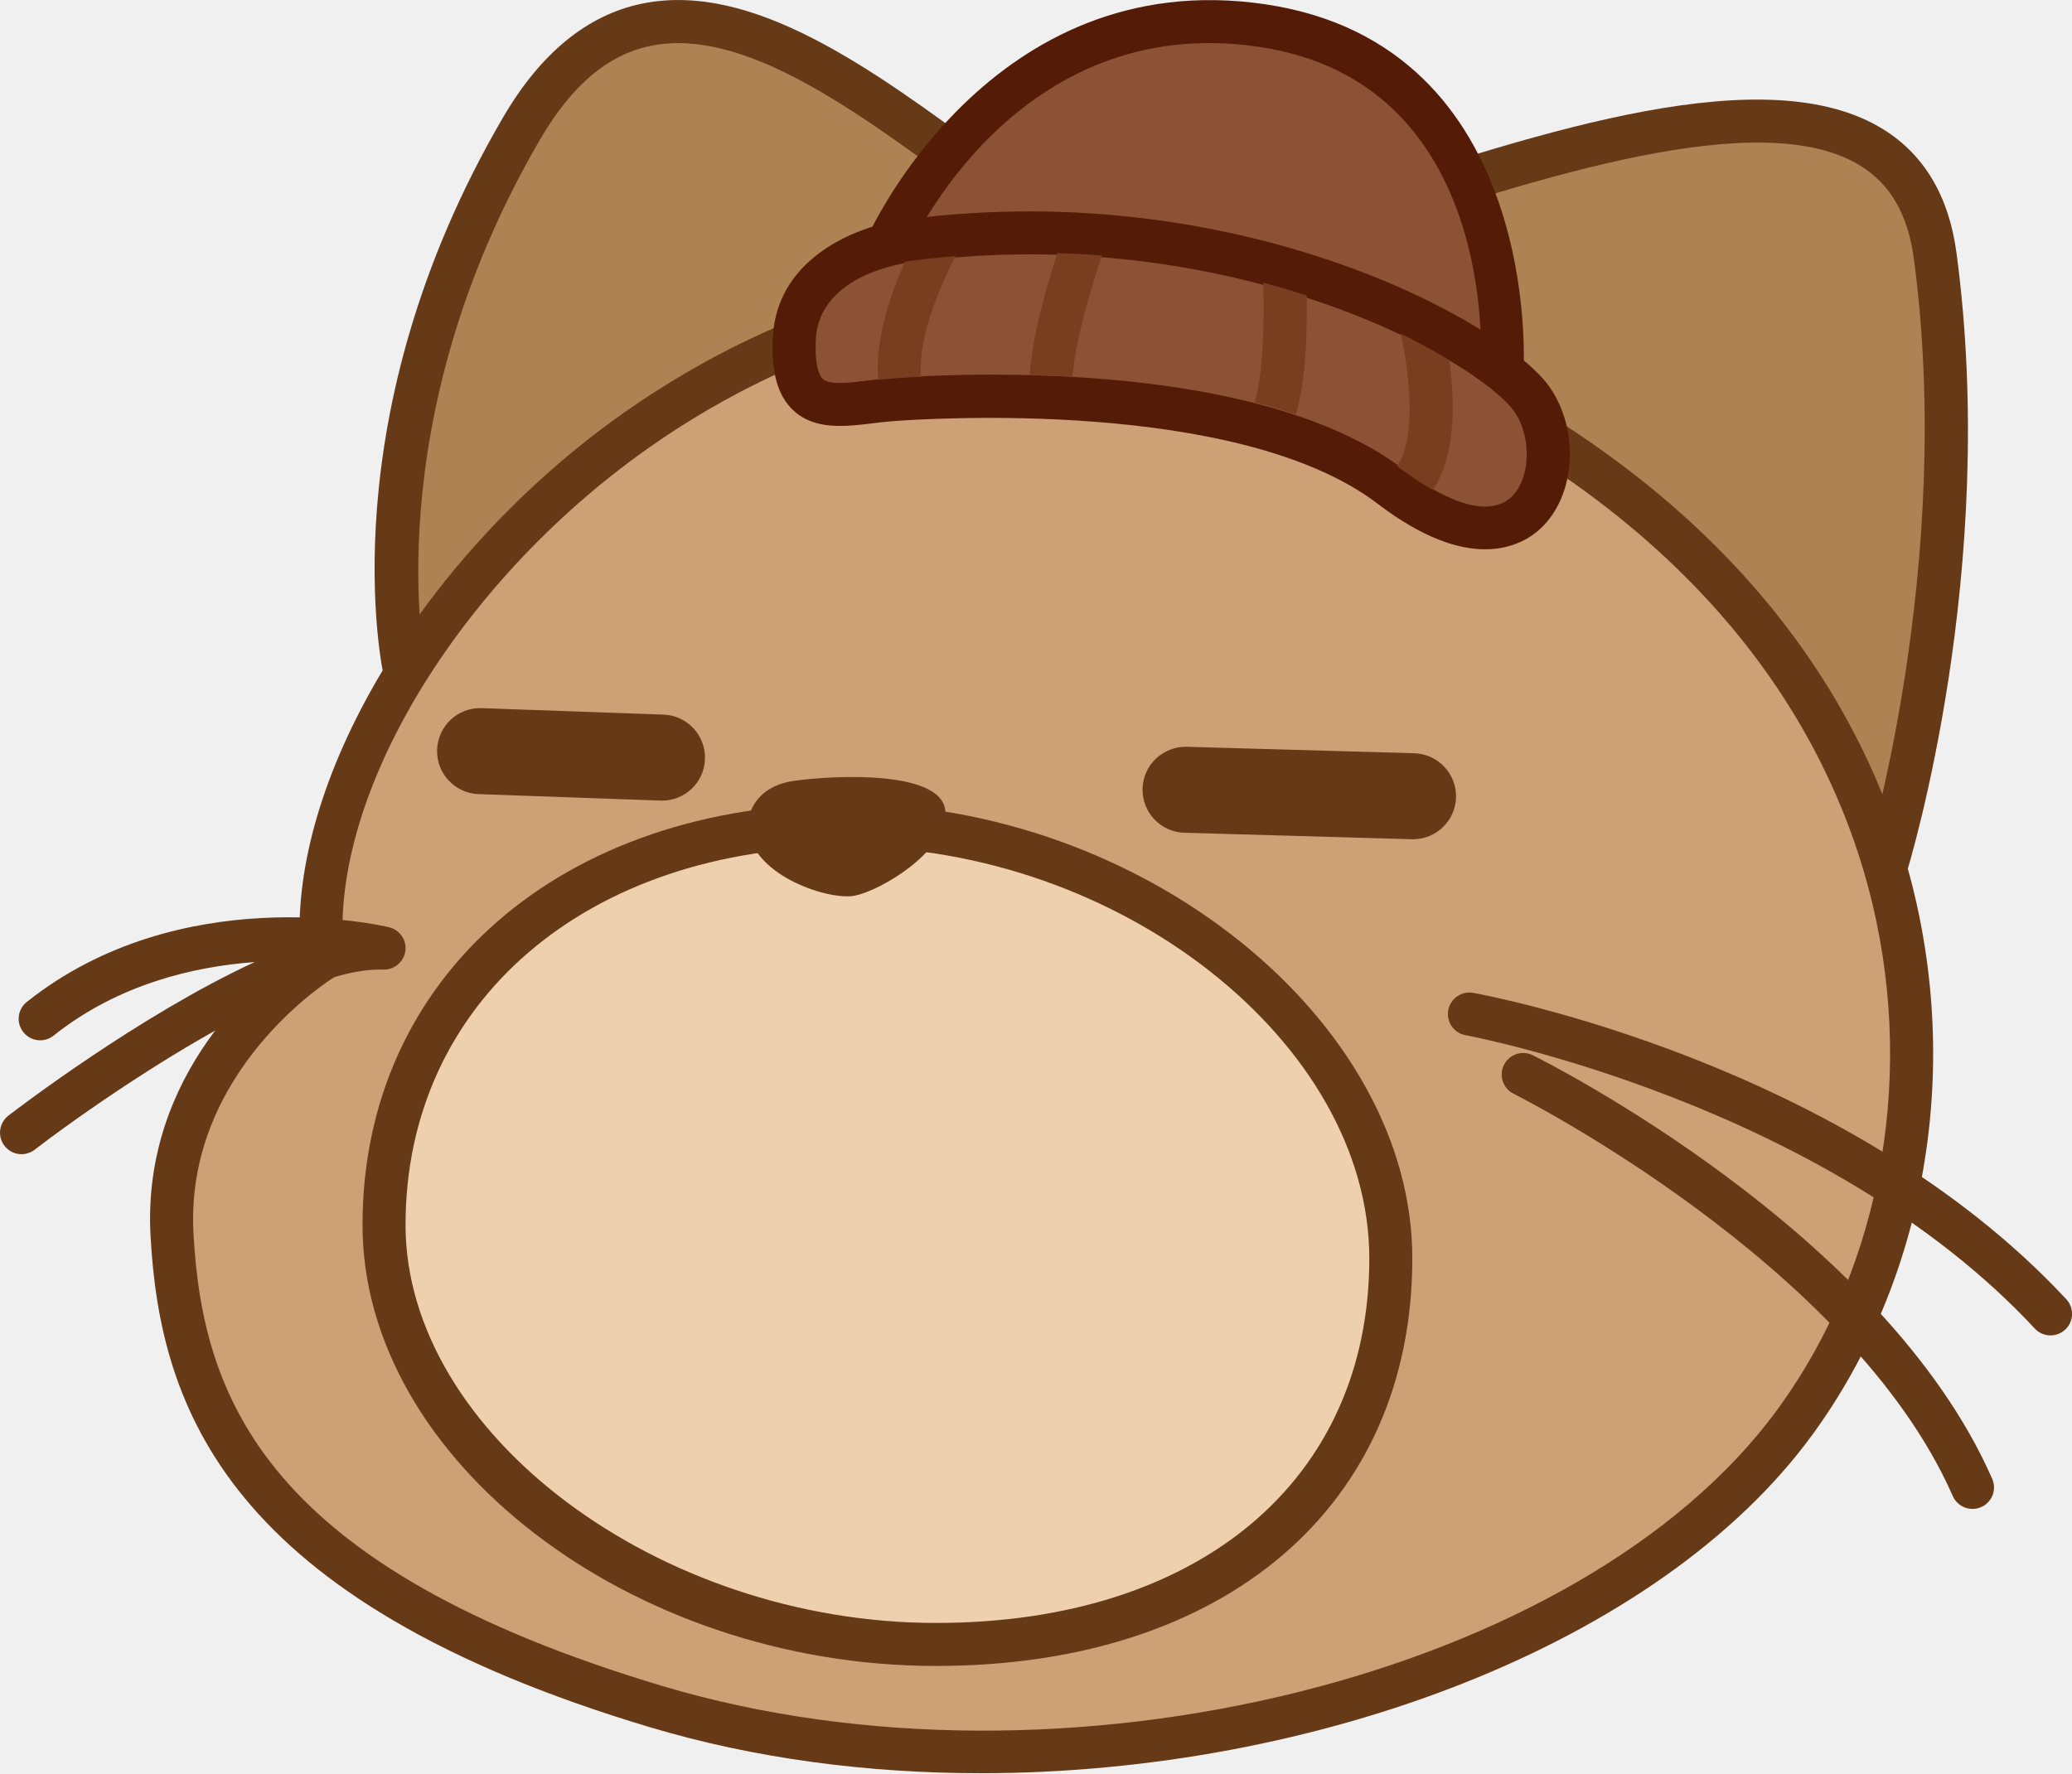
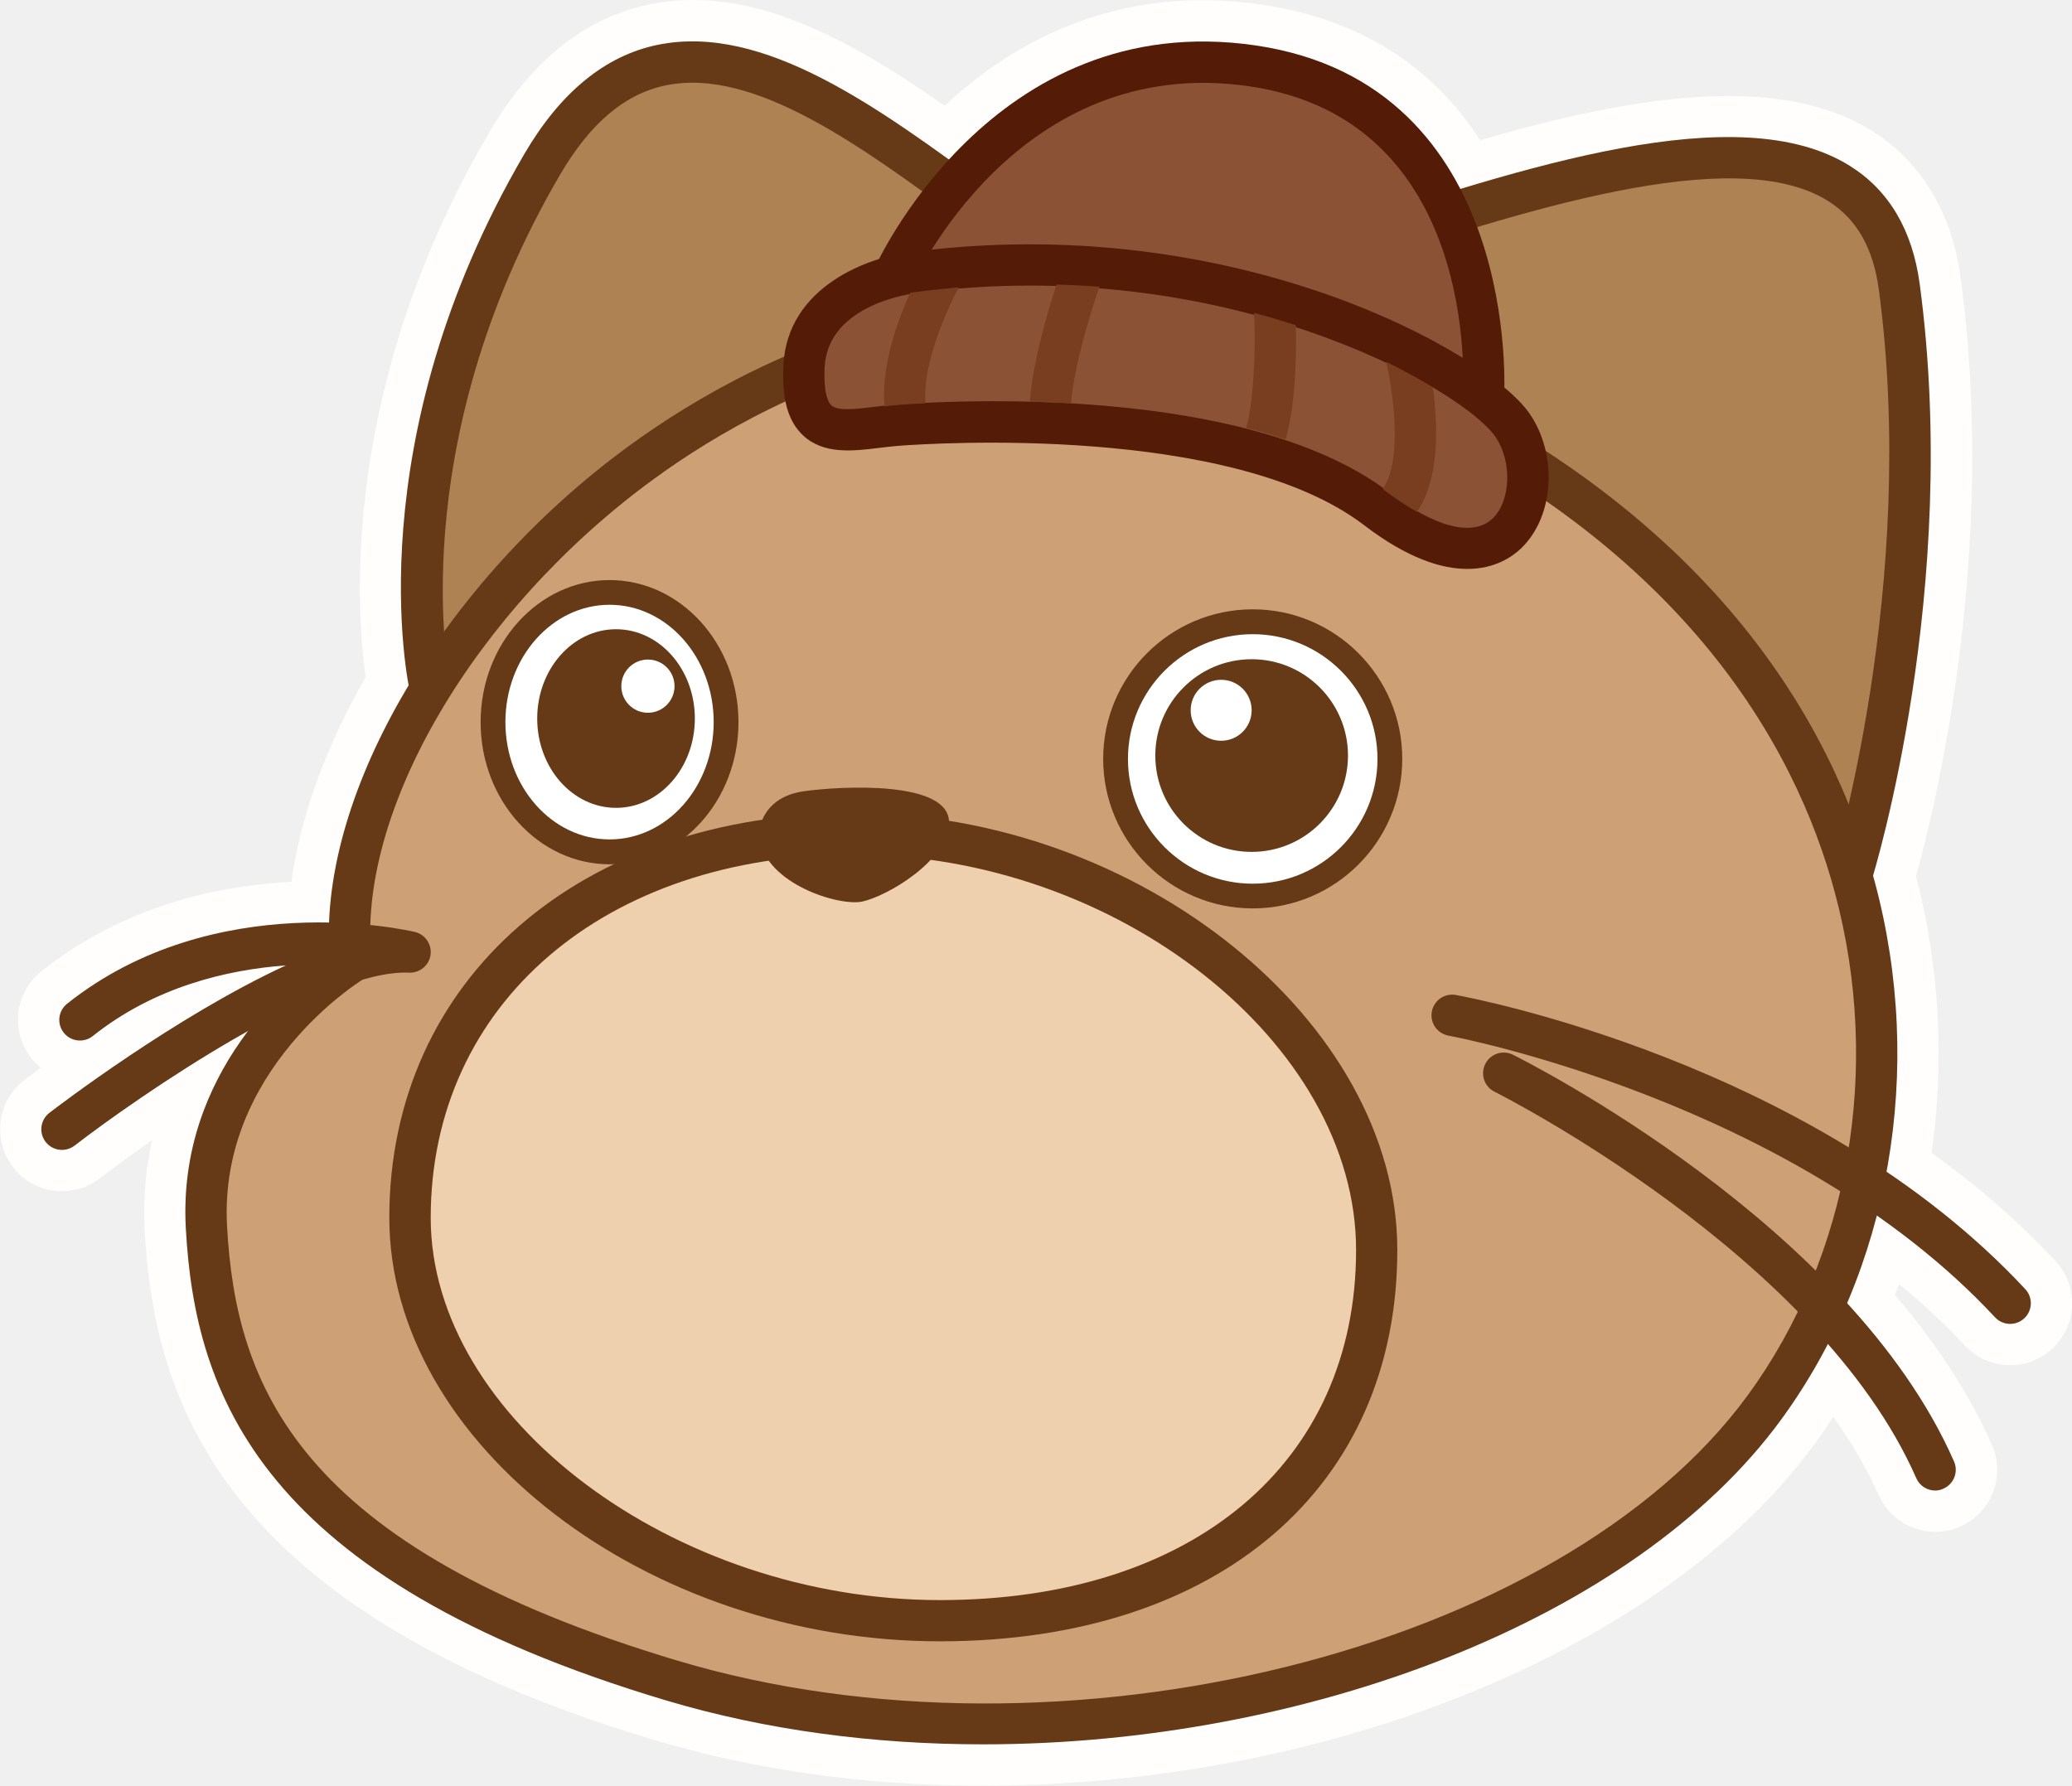
- <svg xmlns="http://www.w3.org/2000/svg" xmlns:xlink="http://www.w3.org/1999/xlink" version="1.1" id="_x31_10" x="0px" y="0px" viewBox="0 0 512 438.28" style="enable-background:new 0 0 512 438.28;" xml:space="preserve">
+ <svg xmlns="http://www.w3.org/2000/svg" xmlns:xlink="http://www.w3.org/1999/xlink" version="1.1" id="圖層_1" x="0px" y="0px" viewBox="0 0 250.78 216.12" style="enable-background:new 0 0 250.78 216.12;" xml:space="preserve">
  <style type="text/css">
- 	.st0{fill:#AE8253;}
- 	.st1{fill:#663A17;}
- 	.st2{fill:#CDA075;}
- 	.st3{fill:#EED0AE;}
- 	.st4{fill:#8B5235;}
- 	.st5{fill:#541B07;}
- 	.st6{clip-path:url(#SVGID_00000147204184914649735860000015978635549547357590_);}
- 	.st7{fill:#793E20;}
- 	.st8{clip-path:url(#SVGID_00000002361610800874538320000008113113000782802562_);}
- 	.st9{clip-path:url(#SVGID_00000113327828018858064690000006978398481798447276_);}
- 	.st10{clip-path:url(#SVGID_00000044886264061563946050000003309244618400239519_);}
+ 	.st0{fill:#FFFEFD;}
+ 	.st1{fill:#AE8253;}
+ 	.st2{fill:#663A17;}
+ 	.st3{fill:#CDA075;}
+ 	.st4{fill:#EED0AE;}
+ 	.st5{fill:#FFFFFF;}
+ 	.st6{fill:#8B5235;}
+ 	.st7{fill:#541B07;}
+ 	.st8{clip-path:url(#SVGID_00000118361157868088384480000000959691545858368918_);}
+ 	.st9{fill:#793E20;}
</style>
  <g>
    <g>
+       <path class="st0" d="M248.78,152.63c-4.33-4.66-9.37-9.06-15-13.1c1.6-11.1,0.96-22.6-1.88-33.49c2.41-8.64,9.86-39.23,5.42-72.32    c-1.07-7.96-4.79-14.15-10.75-17.88c-11.42-7.15-29.23-4.14-47.43,1.12c-5.02-7.77-13.18-14.45-26.42-16.4    C135.33-2,122.7,4.99,114.33,12.79C102.65,4.62,90.68-1.96,78.58,0.54c-7.79,1.61-14.33,6.85-19.43,15.59    c-17.87,30.59-16.09,57.35-14.9,65.84c-4.83,8.43-7.89,16.87-8.99,24.76c-8.98,0.46-20.32,2.93-30.26,10.84    c-3.23,2.58-3.77,7.3-1.19,10.54c0.34,0.42,0.71,0.8,1.11,1.13c-1.16,0.86-1.87,1.4-1.99,1.5c-3.27,2.52-3.89,7.24-1.36,10.52    c1.43,1.86,3.6,2.92,5.94,2.92c1.65,0,3.27-0.55,4.58-1.56c1.68-1.29,3.85-2.88,6.32-4.6c-0.8,3.57-1.1,7.24-0.9,10.95    c1.13,20.45,9.16,45.94,61.64,61.62c12.31,3.68,25.72,5.55,39.84,5.54c42.1,0,82.53-16.61,100.61-41.32    c0.79-1.07,1.55-2.18,2.28-3.31c2.29,3.18,4.12,6.33,5.48,9.42c1.2,2.73,3.89,4.49,6.87,4.49c1.04,0,2.06-0.21,3.01-0.63    c1.83-0.81,3.25-2.28,3.97-4.14c0.73-1.87,0.69-3.9-0.12-5.74c-2.66-6.07-6.61-12.17-11.74-18.16c0.17-0.44,0.33-0.88,0.49-1.32    c2.92,2.38,5.58,4.87,7.96,7.43c1.41,1.52,3.42,2.39,5.49,2.39c1.9,0,3.71-0.71,5.11-2.01c1.47-1.36,2.32-3.22,2.39-5.22    C250.85,156.01,250.14,154.1,248.78,152.63z" />
+     </g>
+     <g>
      <g>
-         <path class="st0" d="M100.13,166.54c0,0-13.92-61.76,28.79-134.87s114.91,27.74,162.15,40.85" />
-         <path class="st1" d="M100.12,171.86c-2.43,0-4.62-1.68-5.18-4.14c-0.59-2.61-13.88-64.65,29.38-138.72     c9.26-15.86,20.8-25.31,34.28-28.09c27.35-5.64,56.96,16.17,85.6,37.28c17.71,13.06,34.45,25.39,48.29,29.23     c2.83,0.78,4.49,3.71,3.7,6.55c-0.78,2.83-3.72,4.48-6.54,3.7c-15.73-4.37-33.23-17.26-51.75-30.91     c-26.76-19.72-54.43-40.11-77.14-35.42c-10.55,2.18-19.46,9.71-27.25,23.04c-41.04,70.26-28.32,130.43-28.19,131.03     c0.64,2.86-1.16,5.7-4.03,6.34C100.9,171.82,100.51,171.86,100.12,171.86z" />
-       </g>
-       <g>
-         <path class="st0" d="M465.89,214.71c0,0,22.79-73.36,12.29-151.54s-158.87,5.75-209.91,7.58" />
-         <path class="st1" d="M465.89,220.02c-0.52,0-1.05-0.08-1.58-0.24c-2.8-0.87-4.37-3.85-3.5-6.65     c0.22-0.72,22.31-73.22,12.1-149.26c-1.45-10.76-5.72-18.23-13.07-22.83c-24.46-15.31-79.67,2.9-124.03,17.53     c-27.52,9.07-51.28,16.91-67.35,17.49c-2.97,0.08-5.4-2.19-5.5-5.12s2.19-5.4,5.12-5.5c14.56-0.52,38.77-8.51,64.41-16.96     c48.9-16.13,104.31-34.41,133-16.44c10.05,6.29,16.1,16.53,17.96,30.42c10.53,78.44-11.54,150.79-12.49,153.83     C470.26,218.56,468.16,220.02,465.89,220.02z" />
-       </g>
-       <g>
-         <path class="st2" d="M79.69,237.07c0,0-39.63,23.89-37.19,68.13s21.63,87.32,119.71,116.63c98.08,29.32,230.91-1.45,281.22-70.21     s45.6-199.79-100.98-264.21S71.55,160.52,79.69,237.07z" />
-       </g>
-       <g>
-         <path class="st3" d="M343.68,311.04c0,56.82-42.91,95.41-112.38,95.41S94.9,359.57,94.9,302.76s44.83-98.81,114.3-98.81     S343.68,254.22,343.68,311.04z" />
-         <path class="st1" d="M231.3,411.77c-75.49,0-141.72-50.94-141.72-109.01c0-61.31,49.19-104.12,119.61-104.12     c73.17,0,139.8,53.57,139.8,112.4C348.99,372.23,302.8,411.77,231.3,411.77z M209.19,209.27c-64.17,0-108.98,38.44-108.98,93.49     c0,51.49,62.48,98.38,131.09,98.38c65.04,0,107.06-35.37,107.06-90.1C338.36,257.78,276.8,209.27,209.19,209.27z" />
+         <g>
+           <path class="st1" d="M52.09,83.34c0,0-6.55-29.04,13.54-63.43s54.04,13.05,76.26,19.21" />
+           <path class="st2" d="M52.08,85.83c-1.14,0-2.17-0.79-2.44-1.95c-0.28-1.23-6.53-30.4,13.82-65.24      c4.36-7.46,9.78-11.9,16.12-13.21c12.86-2.65,26.79,7.61,40.26,17.53c8.33,6.14,16.2,11.94,22.71,13.75      c1.33,0.37,2.11,1.75,1.74,3.08s-1.75,2.11-3.08,1.74c-7.4-2.05-15.62-8.12-24.34-14.54c-12.58-9.27-25.6-18.86-36.28-16.66      c-4.96,1.02-9.15,4.57-12.82,10.84c-19.3,33.04-13.32,61.34-13.26,61.62c0.3,1.35-0.55,2.68-1.89,2.98      C52.45,85.82,52.26,85.83,52.08,85.83z" />
+         </g>
+         <g>
+           <path class="st1" d="M224.1,105.99c0,0,10.72-34.5,5.78-71.27s-74.71,2.7-98.72,3.56" />
+           <path class="st2" d="M224.1,108.49c-0.25,0-0.5-0.04-0.74-0.11c-1.32-0.41-2.06-1.81-1.65-3.13      c0.11-0.34,10.49-34.43,5.69-70.19c-0.68-5.06-2.69-8.57-6.15-10.74c-11.5-7.2-37.47,1.36-58.33,8.24      c-12.94,4.27-24.12,7.95-31.68,8.23c-1.37,0.03-2.54-1.03-2.59-2.41c-0.05-1.38,1.03-2.54,2.41-2.59      c6.85-0.25,18.23-4,30.29-7.98c22.99-7.58,49.06-16.18,62.55-7.73c4.73,2.96,7.57,7.77,8.45,14.31      c4.95,36.89-5.43,70.91-5.87,72.34C226.15,107.8,225.17,108.49,224.1,108.49z" />
+         </g>
+         <g>
+           <path class="st3" d="M42.48,116.51c0,0-18.64,11.23-17.49,32.04c1.15,20.81,10.17,41.06,56.3,54.85      c46.13,13.79,108.6-0.68,132.26-33.02s21.45-93.96-47.49-124.26S38.65,80.51,42.48,116.51z" />
+         </g>
+         <g>
+           <path class="st4" d="M166.63,151.29c0,26.72-20.18,44.87-52.85,44.87s-64.15-22.04-64.15-48.77s21.08-46.47,53.75-46.47      S166.63,124.57,166.63,151.29z" />
+           <path class="st2" d="M113.77,198.66c-35.5,0-66.65-23.96-66.65-51.27c0-28.83,23.13-48.97,56.25-48.97      c34.41,0,65.75,25.2,65.75,52.86C169.13,180.07,147.4,198.66,113.77,198.66z M103.38,103.43c-30.18,0-51.25,18.08-51.25,43.97      c0,24.21,29.38,46.27,61.65,46.27c30.59,0,50.35-16.63,50.35-42.37C164.13,126.24,135.17,103.43,103.38,103.43z" />
+         </g>
+         <g>
+           <path class="st2" d="M7.5,139.18c-0.75,0-1.49-0.33-1.98-0.97c-0.84-1.09-0.64-2.66,0.45-3.51      c0.85-0.65,15.23-11.67,28.63-17.85c-7.19,0.53-15.91,2.61-23.37,8.55c-1.08,0.86-2.65,0.68-3.51-0.4      c-0.86-1.08-0.68-2.65,0.4-3.51c17.85-14.21,41.11-8.92,42.09-8.69c1.25,0.3,2.08,1.5,1.9,2.78s-1.31,2.19-2.59,2.15      c-10.36-0.48-32.74,14.95-40.49,20.93C8.57,139.01,8.03,139.18,7.5,139.18z" />
+         </g>
+         <g>
+           <path class="st2" d="M243.29,160.24c-0.67,0-1.34-0.27-1.83-0.8c-24.4-26.25-65.73-34.02-66.15-34.09      c-1.36-0.25-2.26-1.55-2.01-2.91c0.25-1.36,1.55-2.26,2.91-2.01c1.76,0.32,43.37,8.12,68.92,35.61      c0.94,1.01,0.88,2.59-0.13,3.53C244.51,160.02,243.9,160.24,243.29,160.24z" />
+         </g>
+         <g>
+           <path class="st2" d="M234.22,180.41c-0.96,0-1.88-0.56-2.29-1.5c-11.88-27.07-50.65-46.57-51.04-46.77      c-1.24-0.61-1.74-2.12-1.13-3.35c0.61-1.24,2.11-1.74,3.35-1.13c1.66,0.83,40.79,20.52,53.39,49.23      c0.56,1.26-0.02,2.74-1.28,3.29C234.9,180.34,234.56,180.41,234.22,180.41z" />
+         </g>
+         <g>
+           <path class="st2" d="M91.94,101.54c-0.1-0.68-0.02-1.37,0.21-2.02c0.46-1.31,1.72-3.25,5.09-3.74      c4.51-0.65,17.79-1.36,17.62,3.83c-0.15,4.59-7.51,8.87-10.49,9.51C101.53,109.73,92.74,106.97,91.94,101.54z" />
+         </g>
+         <g>
+           <path class="st2" d="M118.98,211.13c-13.18,0-26.27-1.7-38.41-5.33c-49.21-14.71-56.97-37.12-58.08-57.11      c-1.05-18.95,12.91-30.31,17.37-33.45c-1.16-19.38,13.81-44.85,36.2-61.22c16.01-11.7,49.12-28.59,91-10.19      c40.25,17.69,54.76,43.97,59.85,62.91c6.1,22.71,1.86,47.05-11.35,65.11C197.79,196.14,158.04,211.13,118.98,211.13z       M43.77,118.65c-0.26,0.16-17.33,10.81-16.29,29.76c1.06,19.17,8.4,38.81,54.52,52.59c46.35,13.86,106.88-1.15,129.52-32.1      c12.32-16.85,16.27-39.6,10.56-60.86c-4.8-17.88-18.6-42.74-57.03-59.63c-39.58-17.4-70.89-1.42-86.03,9.65      c-21.63,15.82-35.95,40.29-34.05,58.18C45.07,117.21,44.6,118.14,43.77,118.65z" />
+         </g>
+         <g>
+           <g>
+             <circle class="st5" cx="151.62" cy="91.86" r="16.6" />
+             <path class="st2" d="M151.62,109.95c-9.98,0-18.1-8.12-18.1-18.1s8.12-18.1,18.1-18.1s18.1,8.12,18.1,18.1       S161.6,109.95,151.62,109.95z M151.62,76.76c-8.32,0-15.1,6.77-15.1,15.1s6.77,15.1,15.1,15.1s15.1-6.77,15.1-15.1       S159.94,76.76,151.62,76.76z" />
+           </g>
+           <g>
+             <circle class="st2" cx="151.49" cy="91.45" r="11.66" />
+           </g>
+           <g>
+             <circle class="st5" cx="147.8" cy="85.97" r="3.69" />
+           </g>
+         </g>
+         <g>
+           <g>
+             <ellipse class="st5" cx="73.77" cy="87.4" rx="14.11" ry="15.7" />
+             <path class="st2" d="M73.78,104.61c-8.6,0-15.61-7.72-15.61-17.2s7-17.2,15.61-17.2c8.6,0,15.6,7.72,15.6,17.2       S82.38,104.61,73.78,104.61z M73.78,73.2c-6.95,0-12.61,6.37-12.61,14.2s5.65,14.2,12.61,14.2c6.95,0,12.6-6.37,12.6-14.2       S80.73,73.2,73.78,73.2z" />
+           </g>
+           <g>
+             <ellipse class="st2" cx="74.56" cy="86.97" rx="9.54" ry="10.81" />
+           </g>
+           <g>
+             <circle class="st5" cx="78.42" cy="83.05" r="3.22" />
+           </g>
+         </g>
      </g>
      <g>
        <g>
-           <path class="st1" d="M5.32,285.28c-1.59,0-3.17-0.71-4.21-2.07c-1.79-2.33-1.36-5.66,0.96-7.46      c1.8-1.39,32.37-24.81,60.87-37.96c-15.29,1.13-33.84,5.56-49.7,18.18c-2.3,1.83-5.64,1.45-7.47-0.85      c-1.83-2.3-1.45-5.64,0.85-7.47c37.96-30.22,87.41-18.97,89.5-18.47c2.67,0.63,4.42,3.19,4.04,5.91s-2.79,4.64-5.5,4.58      c-0.32-0.01-0.65-0.02-0.97-0.02c-22.4,0-68.88,32-85.13,44.53C7.59,284.92,6.45,285.28,5.32,285.28z" />
+           <path class="st6" d="M108.12,33.5c0,0,13.07-29.99,43.49-25.52s27.93,40.04,27.93,40.04" />
+           <path class="st7" d="M182.04,48.19l-4.99-0.35c0.09-1.36,1.94-33.32-25.8-37.39c-28.2-4.15-40.72,23.77-40.84,24.05l-4.58-2      c0.14-0.32,14.21-31.68,46.15-27C184.32,10.25,182.07,47.81,182.04,48.19z" />
        </g>
        <g>
-           <path class="st1" d="M506.69,330.07c-1.43,0-2.85-0.57-3.89-1.7c-51.88-55.81-139.77-72.34-140.65-72.5      c-2.89-0.53-4.8-3.29-4.28-6.18c0.53-2.89,3.29-4.8,6.18-4.28c3.74,0.68,92.22,17.28,146.54,75.72c2,2.15,1.88,5.51-0.27,7.51      C509.28,329.6,507.98,330.07,506.69,330.07z" />
-         </g>
-         <g>
-           <path class="st1" d="M487.41,372.96c-2.05,0-4-1.19-4.87-3.18c-25.24-57.5-107.69-99.03-108.52-99.44      c-2.63-1.31-3.7-4.5-2.39-7.12c1.31-2.63,4.49-3.7,7.12-2.4c3.53,1.75,86.73,43.64,113.53,104.69c1.18,2.69-0.04,5.82-2.73,7      C488.85,372.81,488.13,372.96,487.41,372.96z" />
-         </g>
-         <g>
-           <path class="st1" d="M184.87,205.26c-0.22-1.45-0.04-2.92,0.45-4.3c0.99-2.78,3.65-6.92,10.83-7.95      c9.59-1.38,37.82-2.9,37.46,8.14c-0.32,9.77-15.97,18.87-22.3,20.22C205.26,222.67,186.58,216.8,184.87,205.26z" />
-         </g>
-         <g>
-           <path class="st1" d="M349.17,207.43c-0.1,0-0.2,0-0.31,0l-56.2-1.6c-5.87-0.17-10.49-5.06-10.33-10.93      c0.17-5.87,5.05-10.43,10.93-10.32l56.2,1.6c5.87,0.17,10.49,5.06,10.33,10.93C359.63,202.86,354.9,207.43,349.17,207.43z" />
-         </g>
-         <g>
-           <path class="st1" d="M163.59,197.89c-0.13,0-0.26,0-0.39-0.01l-44.94-1.6c-5.87-0.21-10.46-5.14-10.25-11      c0.21-5.87,5.14-10.46,11-10.25l44.94,1.6c5.87,0.21,10.46,5.14,10.25,11C174.01,193.38,169.29,197.89,163.59,197.89z" />
-         </g>
-       </g>
-       <g>
-         <path class="st1" d="M242.37,438.28c-28.02,0-55.85-3.62-81.68-11.34C56.05,395.66,39.54,348,37.2,305.5     c-2.22-40.3,27.45-64.46,36.94-71.12c-2.47-41.21,29.37-95.36,76.97-130.17c34.04-24.89,104.44-60.8,193.49-21.66     c85.58,37.61,116.44,93.5,127.27,133.76c12.98,48.3,3.96,100.05-24.13,138.46C409.95,406.39,325.42,438.27,242.37,438.28z      M82.44,241.62c-0.56,0.34-36.85,22.99-34.63,63.29c2.25,40.76,17.85,82.52,115.92,111.83c98.56,29.46,227.25-2.44,275.41-68.26     c26.21-35.82,34.6-84.2,22.45-129.42c-10.22-38.01-39.55-90.87-121.27-126.79c-84.17-37-150.74-3.03-182.94,20.51     c-46,33.64-76.45,85.66-72.4,123.72C85.2,238.56,84.21,240.55,82.44,241.62z" />
-       </g>
-     </g>
-     <g>
-       <g>
-         <path class="st4" d="M219.28,60.57c0,0,27.8-63.77,92.48-54.27s59.39,85.14,59.39,85.14" />
-         <path class="st5" d="M376.46,91.8l-10.61-0.74c0.2-2.88,4.12-70.84-54.86-79.5c-59.79-8.79-85.76,48.69-86.84,51.14l-9.74-4.25     c0.29-0.67,30.23-67.37,98.13-57.41C381.3,11.13,376.52,91,376.46,91.8z" />
-       </g>
-       <g>
-         <path class="st4" d="M224.71,59.5c0,0-27.33,2.92-28.41,24.08s11.58,16.15,23.89,15.21c12.31-0.93,88.28-5.37,123.49,21.51     s45.53-6.1,34.94-21.51S303.43,49.18,224.71,59.5z" />
-         <path class="st5" d="M366.99,135.77c-6.55,0-15.3-2.67-26.54-11.24c-34.2-26.1-111.2-21.09-119.87-20.43     c-1.66,0.12-3.33,0.33-4.97,0.53c-6.69,0.81-14.27,1.74-19.55-3.18c-3.91-3.65-5.53-9.41-5.08-18.14     c1.04-20.28,22.06-27.89,33.09-29.09C306.93,43.4,372.18,80.03,383,95.78c7.35,10.7,6.35,26.6-2.18,34.72     C378.56,132.66,374.06,135.77,366.99,135.77z M245.11,92.6c29.62,0,75.7,3.56,101.79,23.48c11.87,9.06,21.56,11.51,26.59,6.73     c4.72-4.49,5.08-14.69,0.75-21c-8.59-12.5-69.69-47.41-148.84-37.04l-0.12,0.01c-1.01,0.11-22.84,2.77-23.68,19.07     c-0.36,7.08,1.07,9.22,1.71,9.82c1.66,1.54,6.42,0.97,11.02,0.4c1.8-0.22,3.63-0.44,5.45-0.58     C224.02,93.17,233.25,92.6,245.11,92.6z" />
-       </g>
-       <g>
-         <g>
-           <defs>
-             <path id="SVGID_1_" d="M224.71,64.52c0,0-23.06,2.27-23.25,20.49c-0.15,13.78,7.06,9.44,19.36,8.51       c12.31-0.93,88.66-5.59,123.87,21.29s36.37-5.16,28.41-14.05C359.95,86.07,303.43,54.2,224.71,64.52z" />
-           </defs>
-           <clipPath id="SVGID_00000055703706549514079300000006983757822025649842_">
-             <use xlink:href="#SVGID_1_" style="overflow:visible;" />
-           </clipPath>
-           <g style="clip-path:url(#SVGID_00000055703706549514079300000006983757822025649842_);">
-             <path class="st7" d="M218.33,100.32c-5.89-16.95,8.15-41.65,9.77-44.42l9.17,5.38c-3.71,6.34-12.54,25.09-8.9,35.55       L218.33,100.32z" />
-           </g>
+           <path class="st6" d="M110.68,32.99c0,0-12.85,1.37-13.36,11.33c-0.51,9.95,5.45,7.59,11.23,7.16s41.52-2.52,58.08,10.12      s21.41-2.87,16.43-10.12C178.08,44.23,147.7,28.14,110.68,32.99z" />
+           <path class="st7" d="M177.59,68.86c-3.08,0-7.2-1.25-12.48-5.29c-16.08-12.27-52.3-9.92-56.37-9.61      c-0.78,0.06-1.56,0.16-2.33,0.25c-3.15,0.39-6.71,0.82-9.2-1.5c-1.84-1.71-2.6-4.42-2.39-8.53      c0.49-9.54,10.38-13.12,15.56-13.68c38.96-5.1,69.65,12.14,74.74,19.55c3.46,5.03,2.99,12.51-1.03,16.33      C183.03,67.4,180.92,68.86,177.59,68.86z M120.27,48.56c13.93,0,35.6,1.68,47.87,11.04c5.58,4.26,10.14,5.41,12.51,3.16      c2.22-2.11,2.39-6.91,0.35-9.88c-4.04-5.88-32.78-22.3-70-17.42l-0.06,0.01c-0.47,0.05-10.74,1.3-11.13,8.97      c-0.17,3.33,0.51,4.34,0.8,4.62c0.78,0.73,3.02,0.45,5.18,0.19c0.84-0.1,1.71-0.21,2.56-0.27      C110.35,48.83,114.69,48.56,120.27,48.56z" />
        </g>
        <g>
          <defs>
-             <path id="SVGID_00000154416149087139424830000011042633294875887002_" d="M224.71,64.52c0,0-23.06,2.27-23.25,20.49       c-0.15,13.78,7.06,9.44,19.36,8.51c12.31-0.93,88.66-5.59,123.87,21.29s36.37-5.16,28.41-14.05       C359.95,86.07,303.43,54.2,224.71,64.52z" />
+             <path id="SVGID_1_" d="M110.68,35.36c0,0-10.85,1.07-10.94,9.64c-0.07,6.48,3.32,4.44,9.11,4c5.79-0.44,41.69-2.63,58.26,10.01       s17.11-2.43,13.36-6.61C174.28,45.49,147.7,30.5,110.68,35.36z" />
          </defs>
-           <clipPath id="SVGID_00000044880514932892661100000015679838182544352191_">
-             <use xlink:href="#SVGID_00000154416149087139424830000011042633294875887002_" style="overflow:visible;" />
+           <clipPath id="SVGID_00000018950907311381461640000014828015844503819172_">
+             <use xlink:href="#SVGID_1_" style="overflow:visible;" />
          </clipPath>
-           <g style="clip-path:url(#SVGID_00000044880514932892661100000015679838182544352191_);">
-             <path class="st7" d="M254.53,98.93c-1.67-13.08,7.67-39.22,8.74-42.16l9.99,3.64c-2.66,7.31-9.32,28.25-8.19,37.17       L254.53,98.93z" />
+           <g style="clip-path:url(#SVGID_00000018950907311381461640000014828015844503819172_);">
+             <path class="st9" d="M107.67,52.19c-2.77-7.97,3.83-19.59,4.6-20.89l4.31,2.53c-1.74,2.98-5.9,11.8-4.19,16.72L107.67,52.19z" />
          </g>
-         </g>
-         <g>
-           <defs>
-             <path id="SVGID_00000116221581137710565080000004823283386186455692_" d="M224.71,64.52c0,0-23.06,2.27-23.25,20.49       c-0.15,13.78,7.06,9.44,19.36,8.51c12.31-0.93,88.66-5.59,123.87,21.29s36.37-5.16,28.41-14.05       C359.95,86.07,303.43,54.2,224.71,64.52z" />
-           </defs>
-           <clipPath id="SVGID_00000114768566706177653910000005773012074818188707_">
-             <use xlink:href="#SVGID_00000116221581137710565080000004823283386186455692_" style="overflow:visible;" />
-           </clipPath>
-           <g style="clip-path:url(#SVGID_00000114768566706177653910000005773012074818188707_);">
-             <path class="st7" d="M316.97,109.23l-8.3-6.64c3.11-3.88,4.14-21.64,3.31-35.86l10.61-0.62       C323.05,74.01,324.01,100.44,316.97,109.23z" />
+           <g style="clip-path:url(#SVGID_00000018950907311381461640000014828015844503819172_);">
+             <path class="st9" d="M124.7,51.54c-0.78-6.15,3.61-18.44,4.11-19.83l4.7,1.71c-1.25,3.44-4.39,13.28-3.85,17.48L124.7,51.54z" />
          </g>
-         </g>
-         <g>
-           <defs>
-             <path id="SVGID_00000026861560768010221660000006138317192918106771_" d="M224.71,64.52c0,0-23.06,2.27-23.25,20.49       c-0.15,13.78,7.06,9.44,19.36,8.51c12.31-0.93,88.66-5.59,123.87,21.29s36.37-5.16,28.41-14.05       C359.95,86.07,303.43,54.2,224.71,64.52z" />
-           </defs>
-           <clipPath id="SVGID_00000057127779419874801010000005801860188794076046_">
-             <use xlink:href="#SVGID_00000026861560768010221660000006138317192918106771_" style="overflow:visible;" />
-           </clipPath>
-           <g style="clip-path:url(#SVGID_00000057127779419874801010000005801860188794076046_);">
-             <path class="st7" d="M348.56,126.4l-5.54-9.07c8.02-4.9,5.23-26.95,2.61-36.86l10.28-2.72       C356.94,81.63,365.49,116.05,348.56,126.4z" />
+           <g style="clip-path:url(#SVGID_00000018950907311381461640000014828015844503819172_);">
+             <path class="st9" d="M154.06,56.38l-3.9-3.12c1.46-1.82,1.95-10.17,1.56-16.86l4.99-0.29       C156.93,39.82,157.37,52.25,154.06,56.38z" />
+           </g>
+           <g style="clip-path:url(#SVGID_00000018950907311381461640000014828015844503819172_);">
+             <path class="st9" d="M168.92,64.46l-2.61-4.27c3.79-2.31,2.46-12.68,1.23-17.34l4.83-1.28       C172.86,43.4,176.88,59.59,168.92,64.46z" />
          </g>
        </g>
      </g>
    </g>
  </g>
</svg>
